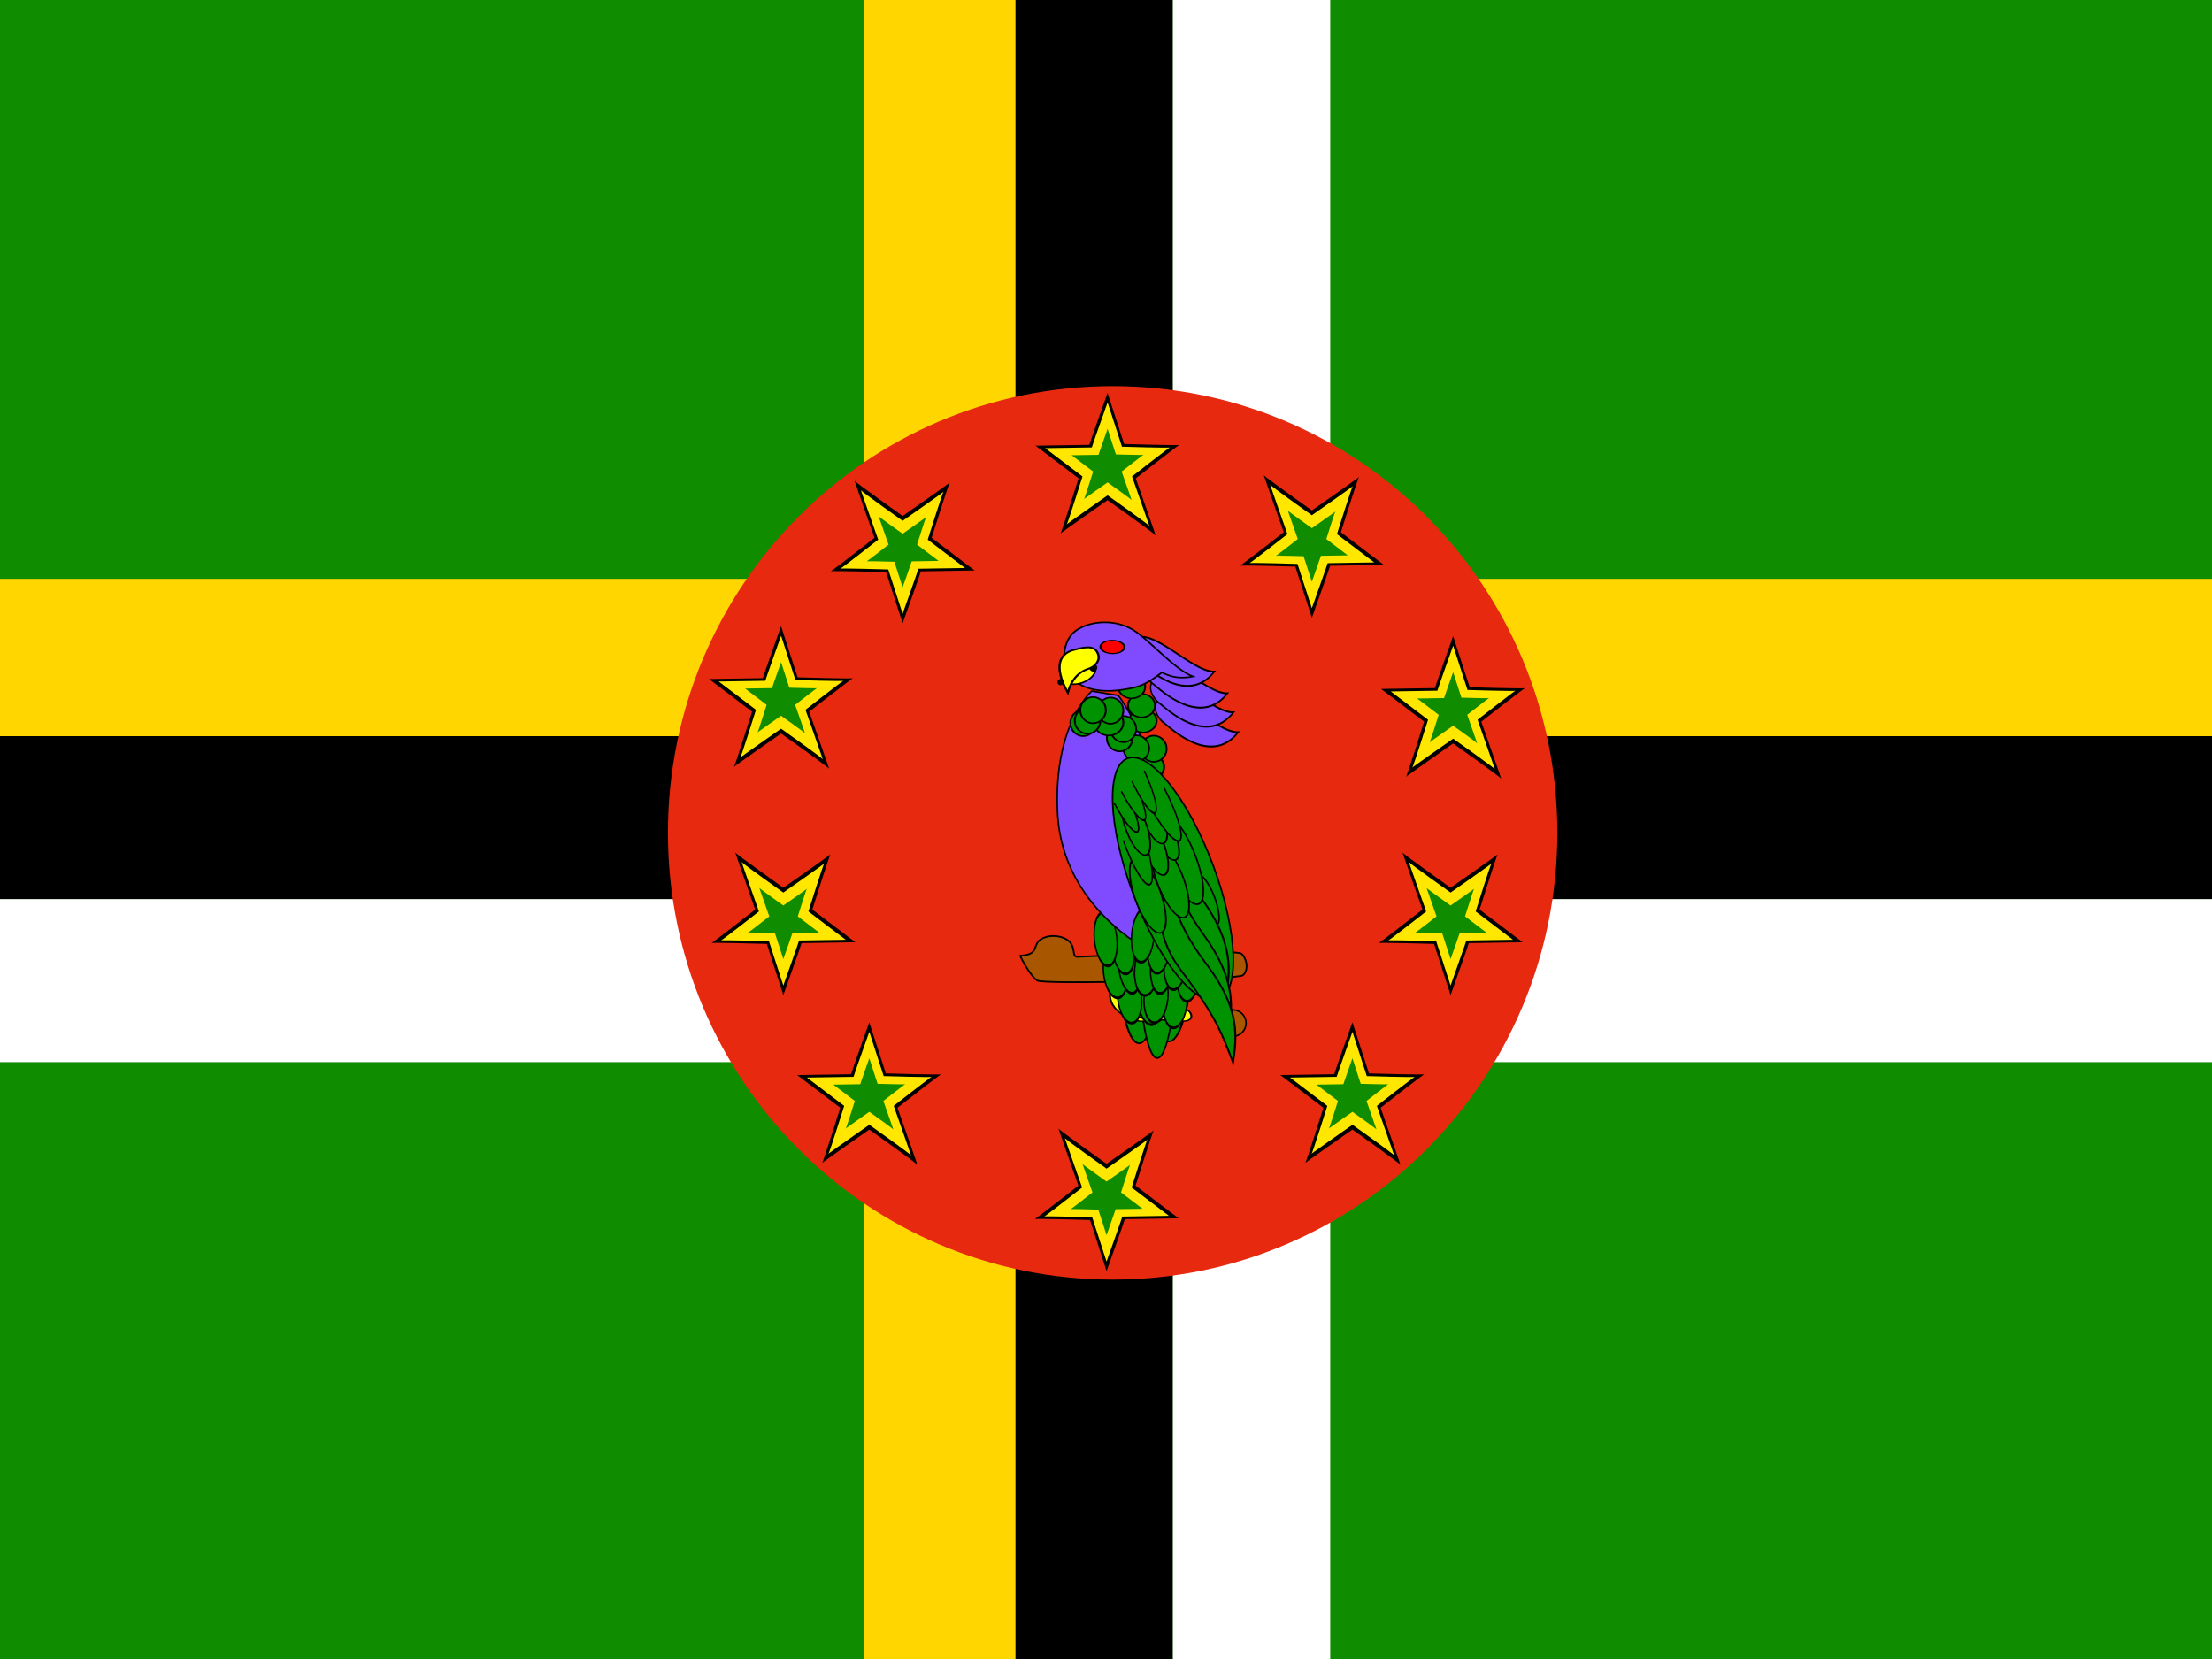
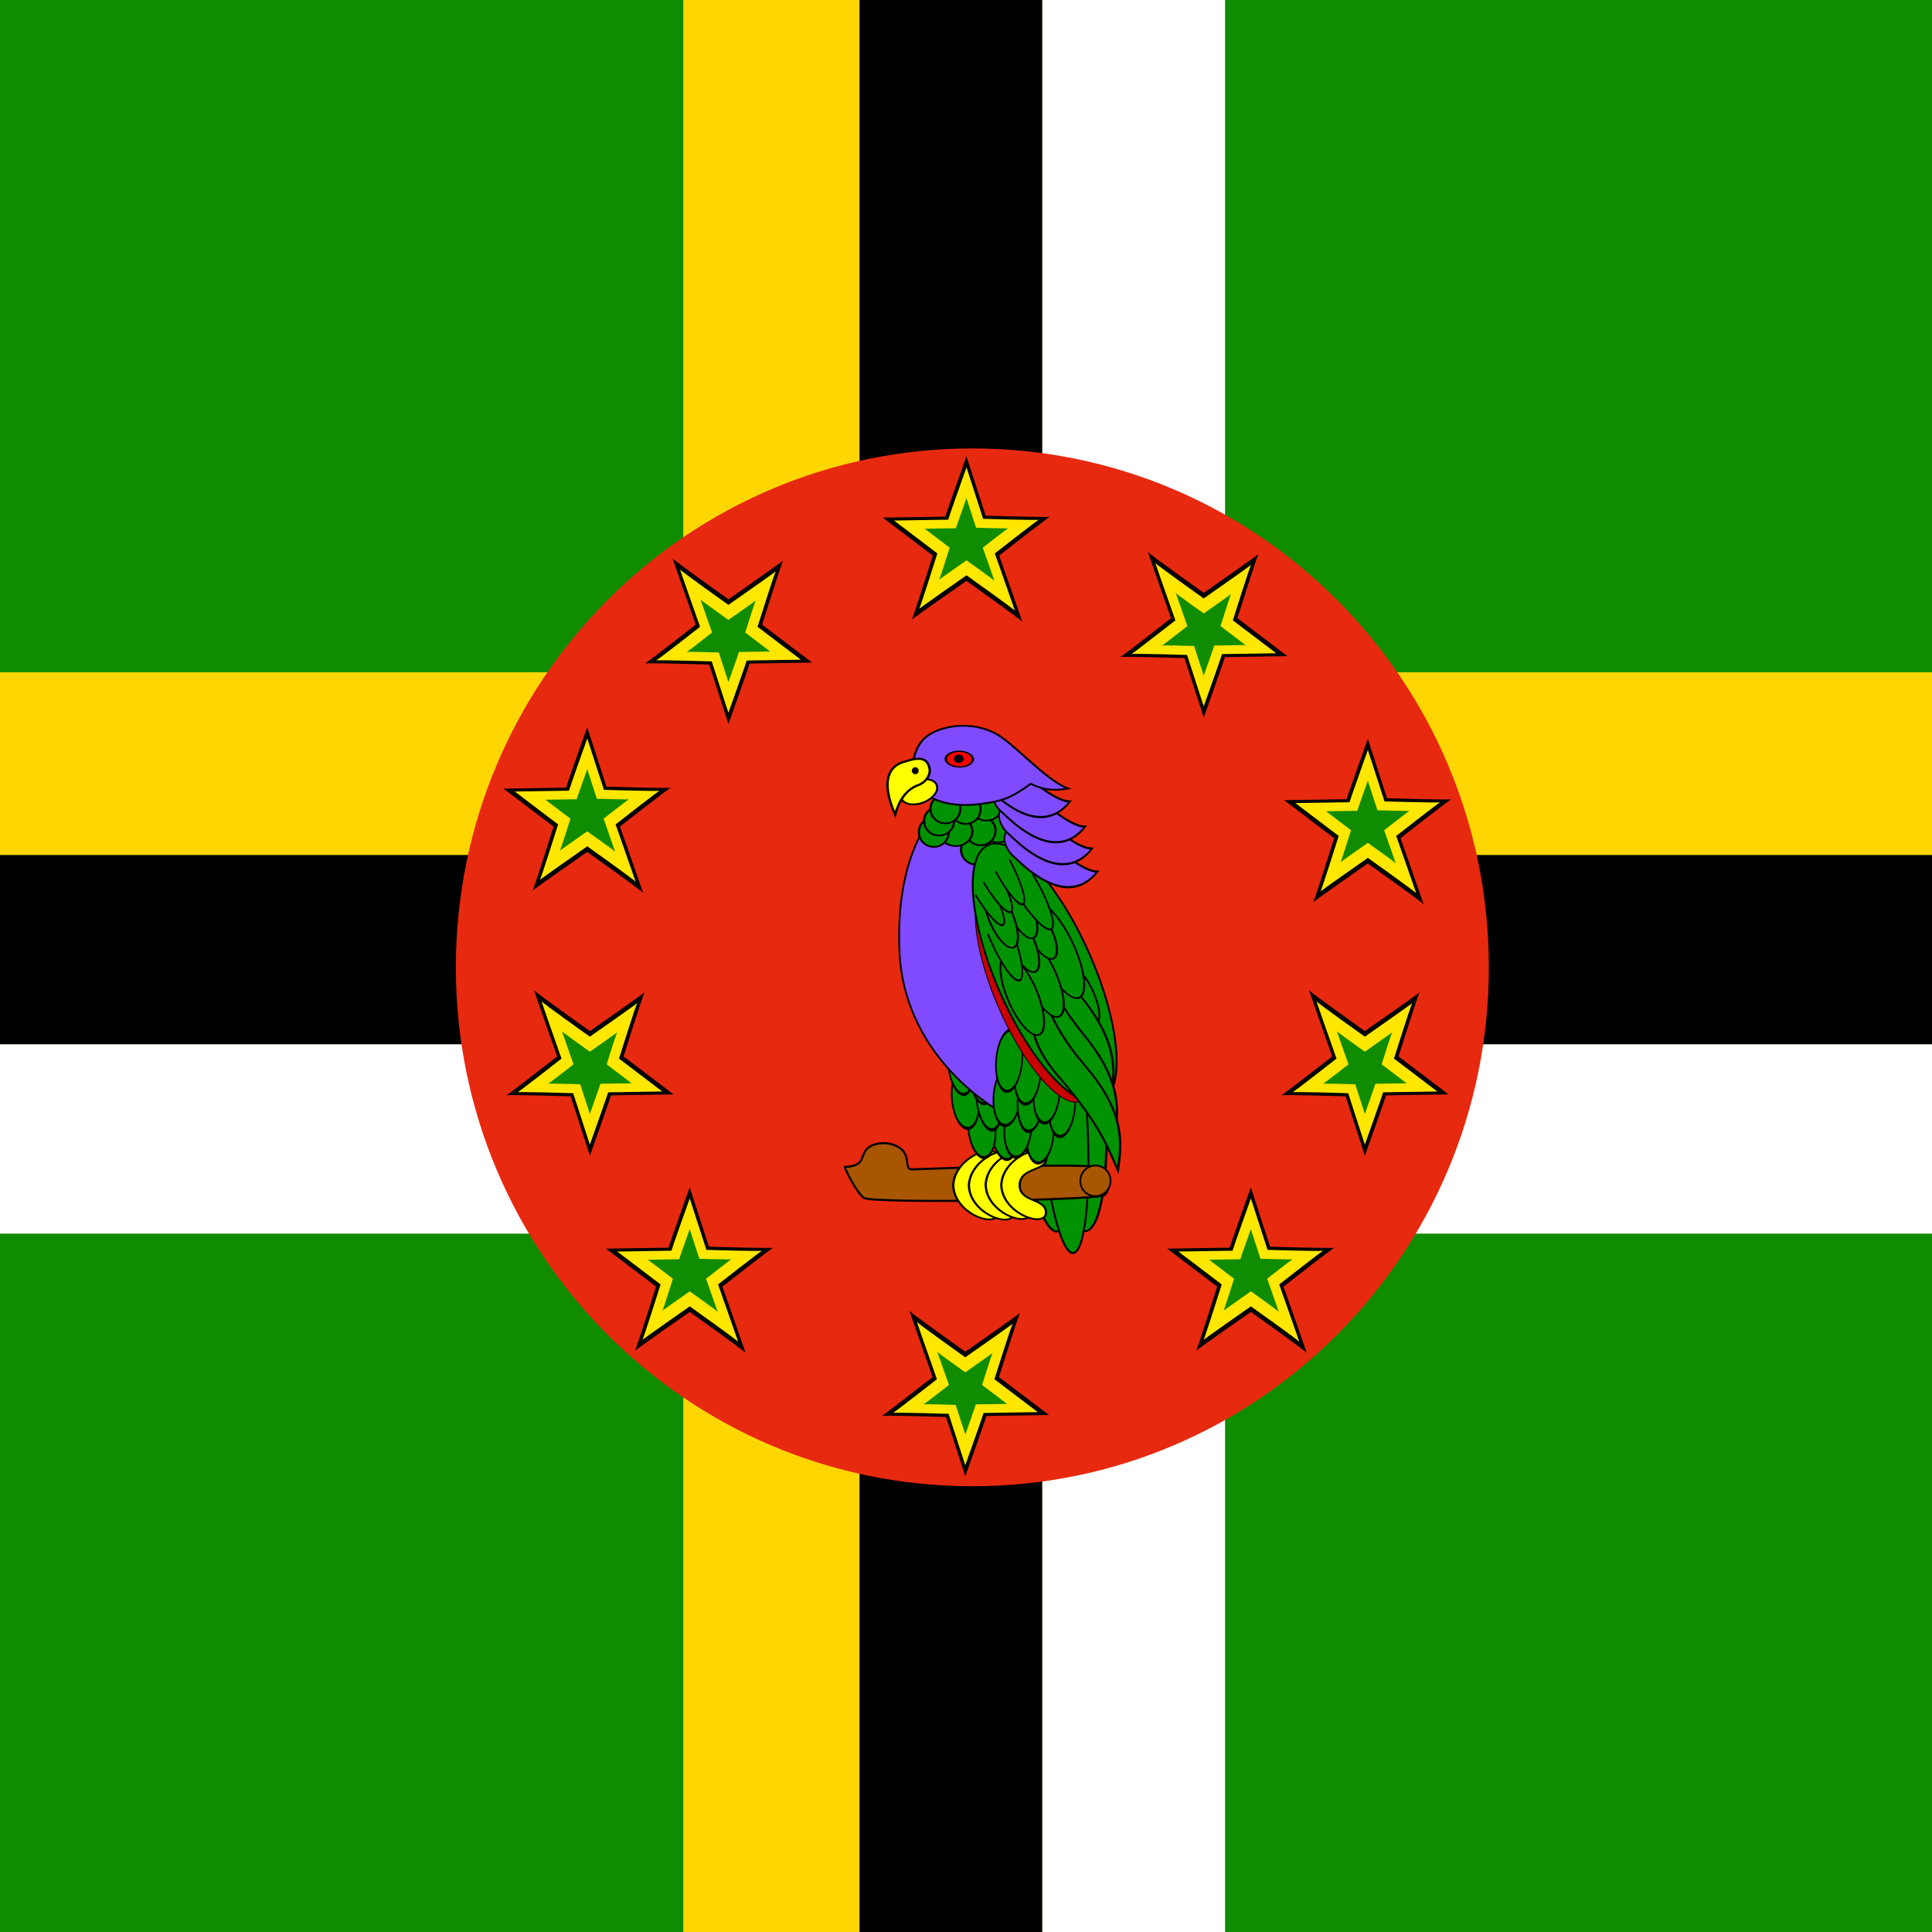
- <svg xmlns="http://www.w3.org/2000/svg" height="480" width="640" version="1">
+ <svg xmlns="http://www.w3.org/2000/svg" height="512" width="512" version="1">
  <defs>
    <clipPath id="a">
-       <path fill-opacity=".67" d="M-85.01 0h682.67v512H-85.01z" />
+       <path fill-opacity=".67" d="M0 0h512v512H0z" />
    </clipPath>
  </defs>
-   <g fill-rule="evenodd" clip-path="url(#a)" transform="matrix(.94 0 0 .94 79.7 0)">
+   <g fill-rule="evenodd" clip-path="url(#a)">
    <path fill="#108c00" d="M-258.27 0h1027.5v512h-1027.5z" />
    <path fill="#ffd600" d="M-260 178.16H772.6v50.162H-260z" />
    <path fill="#ffd600" d="M181.08 0h48.432v512H181.08z" />
    <path d="M227.78 0h48.432v512H227.78z" />
    <path d="M-260 226.59H772.6v50.162H-260z" />
    <path fill="#fff" d="M-260 276.76H772.6v50.162H-260z" />
    <path fill="#fff" d="M276.22 0h48.432v512H276.22z" />
    <rect transform="scale(-1)" ry="137.51" width="273.75" y="-393.87" x="-394.56" height="275.03" fill="#e72910" />
    <g stroke-width="1pt">
      <path d="M250.51 136.92c0-.258 5.61-15.997 5.61-15.997l5.098 15.74s17.08.515 17.08.257-13.51 10.32-13.51 10.32 6.373 18.062 6.118 17.546c-.255-.516-14.787-10.837-14.787-10.837s-14.787 10.32-14.532 10.32 5.608-17.03 5.608-17.03l-13.256-10.063 16.57-.258z" />
      <path d="M251.274 137.72c0-.224 4.857-13.855 4.857-13.855l4.417 13.63s14.794.448 14.794.225-11.7 8.938-11.7 8.938 5.52 15.643 5.298 15.196c-.22-.447-12.807-9.386-12.807-9.386s-12.805 8.94-12.584 8.94 4.857-14.75 4.857-14.75l-11.48-8.716 14.35-.223z" fill="#ffe700" />
      <path d="M253.328 139.987c0-.13 2.8-7.99 2.8-7.99l2.547 7.86s8.53.26 8.53.13-6.747 5.154-6.747 5.154 3.182 9.02 3.055 8.762c-.127-.257-7.384-5.41-7.384-5.41s-7.385 5.153-7.257 5.153 2.8-8.504 2.8-8.504l-6.62-5.025 8.275-.13z" fill="#108c00" />
    </g>
    <g stroke-width="1pt">
      <path d="M356.875 211.8c0-.258 5.608-15.997 5.608-15.997l5.1 15.74s17.08.515 17.08.257-13.512 10.32-13.512 10.32 6.375 18.062 6.12 17.546c-.255-.516-14.787-10.837-14.787-10.837s-14.786 10.32-14.53 10.32 5.607-17.03 5.607-17.03l-13.256-10.063 16.57-.258z" />
      <path d="M357.638 212.6c0-.224 4.857-13.855 4.857-13.855l4.416 13.63s14.795.448 14.795.225-11.702 8.938-11.702 8.938 5.52 15.643 5.3 15.196c-.222-.447-12.808-9.386-12.808-9.386s-12.806 8.94-12.585 8.94 4.857-14.75 4.857-14.75l-11.48-8.716 14.35-.223z" fill="#ffe700" />
      <path d="M359.692 214.867c0-.13 2.8-7.99 2.8-7.99l2.547 7.86s8.53.26 8.53.13-6.748 5.154-6.748 5.154 3.182 9.02 3.055 8.762c-.127-.257-7.384-5.41-7.384-5.41s-7.384 5.153-7.256 5.153 2.8-8.504 2.8-8.504l-6.62-5.025 8.275-.13z" fill="#108c00" />
    </g>
    <g stroke-width="1pt">
      <path d="M325.875 330.65c0-.258 5.608-15.997 5.608-15.997l5.1 15.74s17.08.515 17.08.257-13.512 10.32-13.512 10.32 6.375 18.062 6.12 17.546c-.255-.516-14.787-10.837-14.787-10.837S316.697 358 316.953 358s5.607-17.03 5.607-17.03l-13.256-10.063 16.57-.258z" />
      <path d="M326.638 331.45c0-.224 4.857-13.855 4.857-13.855l4.416 13.63s14.795.448 14.795.225-11.702 8.938-11.702 8.938 5.52 15.643 5.3 15.196c-.222-.447-12.808-9.386-12.808-9.386s-12.806 8.94-12.585 8.94 4.857-14.75 4.857-14.75l-11.48-8.716 14.35-.223z" fill="#ffe700" />
      <path d="M328.692 333.717c0-.13 2.8-7.99 2.8-7.99l2.547 7.86s8.53.26 8.53.13-6.748 5.154-6.748 5.154 3.182 9.02 3.055 8.762c-.127-.257-7.384-5.41-7.384-5.41s-7.384 5.153-7.256 5.153 2.8-8.504 2.8-8.504l-6.62-5.025 8.275-.13z" fill="#108c00" />
    </g>
    <g stroke-width="1pt">
      <path d="M177.167 330.65c0-.258 5.608-15.997 5.608-15.997l5.1 15.74s17.08.515 17.08.257-13.512 10.32-13.512 10.32 6.374 18.062 6.12 17.546c-.256-.516-14.788-10.837-14.788-10.837S167.99 358 168.245 358s5.607-17.03 5.607-17.03l-13.256-10.063 16.57-.258z" />
      <path d="M177.93 331.45c0-.224 4.857-13.855 4.857-13.855l4.416 13.63s14.794.448 14.794.225-11.702 8.938-11.702 8.938 5.52 15.643 5.3 15.196c-.222-.447-12.808-9.386-12.808-9.386s-12.806 8.94-12.585 8.94 4.857-14.75 4.857-14.75l-11.482-8.716 14.352-.223z" fill="#ffe700" />
      <path d="M179.984 333.717c0-.13 2.8-7.99 2.8-7.99l2.547 7.86s8.53.26 8.53.13-6.746 5.154-6.746 5.154 3.182 9.02 3.055 8.762c-.128-.257-7.385-5.41-7.385-5.41s-7.384 5.153-7.256 5.153 2.8-8.504 2.8-8.504l-6.62-5.025 8.274-.13z" fill="#108c00" />
    </g>
    <g stroke-width="1pt">
      <path d="M150.01 208.74c0-.258 5.608-15.997 5.608-15.997l5.1 15.74s17.08.515 17.08.257-13.512 10.32-13.512 10.32 6.374 18.062 6.12 17.546c-.256-.516-14.788-10.837-14.788-10.837s-14.786 10.32-14.53 10.32 5.607-17.03 5.607-17.03l-13.256-10.063 16.57-.258z" />
      <path d="M150.773 209.54c0-.224 4.857-13.855 4.857-13.855l4.416 13.63s14.794.448 14.794.225-11.702 8.938-11.702 8.938 5.52 15.643 5.3 15.196c-.222-.447-12.808-9.386-12.808-9.386s-12.806 8.94-12.585 8.94 4.857-14.75 4.857-14.75l-11.48-8.716 14.35-.223z" fill="#ffe700" />
      <path d="M152.827 211.807c0-.13 2.8-7.99 2.8-7.99l2.547 7.86s8.53.26 8.53.13-6.747 5.154-6.747 5.154 3.182 9.02 3.055 8.762c-.127-.257-7.384-5.41-7.384-5.41s-7.384 5.153-7.256 5.153 2.8-8.504 2.8-8.504l-6.62-5.025 8.275-.13z" fill="#108c00" />
    </g>
    <g stroke-width="1pt">
      <path d="M324.615 174.14c0 .258-5.608 15.997-5.608 15.997l-5.1-15.74s-17.08-.515-17.08-.257 13.512-10.32 13.512-10.32-6.375-18.062-6.12-17.546c.255.516 14.787 10.837 14.787 10.837s14.786-10.32 14.53-10.32-5.607 17.03-5.607 17.03l13.256 10.063-16.57.258z" />
      <path d="M323.852 173.34c0 .224-4.857 13.855-4.857 13.855l-4.416-13.63s-14.795-.448-14.795-.225 11.702-8.938 11.702-8.938-5.52-15.643-5.3-15.196c.222.447 12.808 9.386 12.808 9.386s12.806-8.94 12.585-8.94-4.857 14.75-4.857 14.75l11.48 8.716-14.35.223z" fill="#ffe700" />
      <path d="M321.798 171.073c0 .13-2.8 7.99-2.8 7.99l-2.547-7.86s-8.53-.26-8.53-.13 6.748-5.154 6.748-5.154-3.182-9.02-3.055-8.762c.127.257 7.384 5.41 7.384 5.41s7.384-5.153 7.256-5.153-2.8 8.504-2.8 8.504l6.62 5.025-8.275.13z" fill="#108c00" />
    </g>
    <g stroke-width="1pt">
      <path d="M367.315 290.28c0 .258-5.608 15.997-5.608 15.997l-5.1-15.74s-17.08-.515-17.08-.257 13.512-10.32 13.512-10.32-6.375-18.062-6.12-17.546c.255.516 14.787 10.837 14.787 10.837s14.786-10.32 14.53-10.32-5.607 17.03-5.607 17.03l13.256 10.063-16.57.258z" />
      <path d="M366.552 289.48c0 .224-4.857 13.855-4.857 13.855l-4.416-13.63s-14.795-.448-14.795-.225 11.702-8.938 11.702-8.938-5.52-15.643-5.3-15.196c.222.447 12.808 9.386 12.808 9.386s12.806-8.94 12.585-8.94-4.857 14.75-4.857 14.75l11.48 8.716-14.35.223z" fill="#ffe700" />
      <path d="M364.498 287.213c0 .13-2.8 7.99-2.8 7.99l-2.547-7.86s-8.53-.26-8.53-.13 6.748-5.154 6.748-5.154-3.182-9.02-3.055-8.762c.127.257 7.384 5.41 7.384 5.41s7.384-5.153 7.256-5.153-2.8 8.504-2.8 8.504l6.62 5.025-8.275.13z" fill="#108c00" />
    </g>
    <g stroke-width="1pt">
      <path d="M261.425 375.25c0 .258-5.608 15.997-5.608 15.997l-5.1-15.74s-17.08-.515-17.08-.257 13.512-10.32 13.512-10.32-6.375-18.062-6.12-17.546c.255.516 14.787 10.837 14.787 10.837s14.786-10.32 14.53-10.32-5.607 17.03-5.607 17.03l13.256 10.063-16.57.258z" />
      <path d="M260.662 374.45c0 .224-4.857 13.855-4.857 13.855l-4.416-13.63s-14.795-.448-14.795-.225 11.702-8.938 11.702-8.938-5.52-15.643-5.3-15.196c.222.447 12.808 9.386 12.808 9.386s12.806-8.94 12.585-8.94-4.857 14.75-4.857 14.75l11.48 8.716-14.35.223z" fill="#ffe700" />
      <path d="M258.608 372.183c0 .13-2.8 7.99-2.8 7.99l-2.547-7.86s-8.53-.26-8.53-.13 6.748-5.154 6.748-5.154-3.182-9.02-3.055-8.762c.127.257 7.384 5.41 7.384 5.41s7.384-5.153 7.256-5.153-2.8 8.504-2.8 8.504l6.62 5.025-8.275.13z" fill="#108c00" />
    </g>
    <g stroke-width="1pt">
      <path d="M161.935 290.28c0 .258-5.608 15.997-5.608 15.997l-5.1-15.74s-17.08-.515-17.08-.257 13.512-10.32 13.512-10.32-6.375-18.062-6.12-17.546c.255.516 14.787 10.837 14.787 10.837s14.786-10.32 14.53-10.32-5.607 17.03-5.607 17.03l13.256 10.063-16.57.258z" />
      <path d="M161.172 289.48c0 .224-4.857 13.855-4.857 13.855l-4.416-13.63s-14.795-.448-14.795-.225 11.702-8.938 11.702-8.938-5.52-15.643-5.3-15.196c.222.447 12.808 9.386 12.808 9.386s12.806-8.94 12.585-8.94-4.857 14.75-4.857 14.75l11.48 8.716-14.35.223z" fill="#ffe700" />
      <path d="M159.118 287.213c0 .13-2.8 7.99-2.8 7.99l-2.547-7.86s-8.53-.26-8.53-.13 6.748-5.154 6.748-5.154-3.182-9.02-3.055-8.762c.127.257 7.384 5.41 7.384 5.41s7.384-5.153 7.256-5.153-2.8 8.504-2.8 8.504l6.62 5.025-8.275.13z" fill="#108c00" />
    </g>
    <g stroke-width="1pt">
      <path d="M198.655 175.85c0 .258-5.608 15.997-5.608 15.997l-5.1-15.74s-17.08-.515-17.08-.257 13.512-10.32 13.512-10.32-6.375-18.062-6.12-17.546c.255.516 14.787 10.837 14.787 10.837s14.786-10.32 14.53-10.32-5.607 17.03-5.607 17.03l13.256 10.063-16.57.258z" />
      <path d="M197.892 175.05c0 .224-4.857 13.855-4.857 13.855l-4.416-13.63s-14.795-.448-14.795-.225 11.702-8.938 11.702-8.938-5.52-15.643-5.3-15.196c.222.447 12.808 9.386 12.808 9.386s12.806-8.94 12.585-8.94-4.857 14.75-4.857 14.75l11.48 8.716-14.35.223z" fill="#ffe700" />
      <path d="M195.838 172.783c0 .13-2.8 7.99-2.8 7.99l-2.547-7.86s-8.53-.26-8.53-.13 6.748-5.154 6.748-5.154-3.182-9.02-3.055-8.762c.127.257 7.384 5.41 7.384 5.41s7.384-5.153 7.256-5.153-2.8 8.504-2.8 8.504l6.62 5.025-8.275.13z" fill="#108c00" />
    </g>
-     <g transform="matrix(1.04 0 0 1.04 -250.6 359.43)">
-       <g transform="matrix(.16 -.02 0 .18 429.84 -215.63)" stroke="#000" stroke-width="2.5" fill="#009200">
-         <ellipse rx="30.805" ry="189.82" transform="matrix(1.4 0 0 1 -534.29 263.72)" cy="586.13" cx="680.21" />
-         <ellipse rx="30.805" ry="189.82" transform="matrix(1.5 0 0 1 -547.22 267.05)" cy="586.13" cx="680.21" />
-         <ellipse rx="30.805" ry="189.82" transform="matrix(1.2 0 0 1.1 -364.93 214.1)" cy="586.13" cx="680.21" />
+     <g transform="matrix(1.036 0 0 1.036 -250.6 359.43)">
+       <g transform="matrix(.164 -.016 .012 .184 429.84 -215.63)" stroke="#000" stroke-width="2.5" fill="#009200">
+         <ellipse rx="30.805" ry="189.82" transform="matrix(1.405 -.006 .008 1 -534.29 263.72)" cy="586.13" cx="680.21" />
+         <ellipse rx="30.805" ry="189.82" transform="matrix(1.486 -.006 .01 1 -547.22 267.05)" cy="586.13" cx="680.21" />
+         <ellipse rx="30.805" ry="189.82" transform="matrix(1.19 -.006 .007 1.105 -364.93 214.1)" cy="586.13" cx="680.21" />
      </g>
-       <g stroke="#000" transform="translate(72.86 -9.8)">
-         <path d="M238.34 971.79c29.972-1.665 16.65-16.652 31.637-24.977 14.986-8.326 36.633-3.33 43.293 6.66 6.66 9.99 1.666 19.982 9.99 19.982 8.327 0 234.56-12.675 242.88-4.35 8.327 8.326 9.992 24.978 1.666 31.635-8.325 6.66-294.5 14.34-304.49 7.68-9.99-6.66-24.977-34.965-24.977-36.63z" transform="matrix(.2 0 0 .2 340.86 -247.31)" stroke-width="2.505" fill="#a95600" />
-         <path d="M529.59 405.46c0 39.983 45.562 27.88 46.81 61.25-.724 35.407-76.706 3.466-78.635-61.25 1.93-64.716 75.107-97.93 76.705-61.01 1.246 30.685-44.88 21.027-44.88 61.01z" transform="matrix(.15 0 0 .1 340.42 -81.69)" stroke-width="3.853" fill="#ff0" />
-         <path d="M529.59 405.46c0 39.983 45.562 27.88 46.81 61.25-.724 35.407-76.706 3.466-78.635-61.25 1.93-64.716 75.107-97.93 76.705-61.01 1.246 30.685-44.88 21.027-44.88 61.01z" transform="matrix(.15 0 0 .1 344.42 -81.64)" stroke-width="3.853" fill="#ff0" />
-         <path d="M529.59 405.46c0 39.983 45.562 27.88 46.81 61.25-.724 35.407-76.706 3.466-78.635-61.25 1.93-64.716 75.107-97.93 76.705-61.01 1.246 30.685-44.88 21.027-44.88 61.01z" transform="matrix(.15 0 0 .1 348.71 -81.8)" stroke-width="3.853" fill="#ff0" />
-         <path d="M529.59 405.46c0 39.983 45.562 27.88 46.81 61.25-.724 35.407-76.706 3.466-78.635-61.25 1.93-64.716 75.107-97.93 76.705-61.01 1.246 30.685-44.88 21.027-44.88 61.01z" transform="matrix(.15 0 0 .1 352.71 -81.75)" stroke-width="3.853" fill="#ff0" />
-         <ellipse rx="3.534" ry="3.403" transform="matrix(1.1 .02 -.02 1.15 -75.57 4.68)" cy="-41.086" cx="478.38" stroke-width=".399" fill="#a95600" />
+       <g stroke="#000" transform="translate(72.865 -9.797)">
+         <path d="M238.34 971.79c29.972-1.665 16.65-16.652 31.637-24.977 14.986-8.326 36.633-3.33 43.293 6.66 6.66 9.99 1.666 19.982 9.99 19.982 8.327 0 234.56-12.675 242.88-4.35 8.327 8.326 9.992 24.978 1.666 31.635-8.325 6.66-294.5 14.34-304.49 7.68-9.99-6.66-24.977-34.965-24.977-36.63z" transform="matrix(.202 .003 -.004 .214 340.86 -247.31)" stroke-width="2.505" fill="#a95600" />
+         <path d="M529.59 405.46c0 39.983 45.562 27.88 46.81 61.25-.724 35.407-76.706 3.466-78.635-61.25 1.93-64.716 75.107-97.93 76.705-61.01 1.246 30.685-44.88 21.027-44.88 61.01z" transform="matrix(.148 .002 -.003 .115 340.42 -81.69)" stroke-width="3.853" fill="#ff0" />
+         <path d="M529.59 405.46c0 39.983 45.562 27.88 46.81 61.25-.724 35.407-76.706 3.466-78.635-61.25 1.93-64.716 75.107-97.93 76.705-61.01 1.246 30.685-44.88 21.027-44.88 61.01z" transform="matrix(.148 .002 -.003 .115 344.42 -81.638)" stroke-width="3.853" fill="#ff0" />
+         <path d="M529.59 405.46c0 39.983 45.562 27.88 46.81 61.25-.724 35.407-76.706 3.466-78.635-61.25 1.93-64.716 75.107-97.93 76.705-61.01 1.246 30.685-44.88 21.027-44.88 61.01z" transform="matrix(.148 .002 -.003 .115 348.71 -81.8)" stroke-width="3.853" fill="#ff0" />
+         <path d="M529.59 405.46c0 39.983 45.562 27.88 46.81 61.25-.724 35.407-76.706 3.466-78.635-61.25 1.93-64.716 75.107-97.93 76.705-61.01 1.246 30.685-44.88 21.027-44.88 61.01z" transform="matrix(.148 .002 -.003 .115 352.71 -81.747)" stroke-width="3.853" fill="#ff0" />
+         <ellipse rx="3.534" ry="3.403" transform="matrix(1.095 .016 -.024 1.154 -75.57 4.678)" cy="-41.086" cx="478.38" stroke-width=".399" fill="#a95600" />
      </g>
-       <g transform="rotate(-5.8 688.37 -625.22)" stroke="#000" stroke-width="2.5" fill="#009200">
-         <ellipse rx="20.814" ry="24.144" transform="matrix(.17 0 0 .32 369.8 -361.65)" cy="905" cx="427.11" />
-         <ellipse rx="20.814" ry="24.144" transform="matrix(.17 0 0 .32 364.04 -362.7)" cy="905" cx="427.11" />
-         <ellipse rx="20.814" ry="24.144" transform="matrix(.17 0 0 .32 360.64 -370.55)" cy="905" cx="427.11" />
-         <ellipse rx="20.814" ry="24.144" transform="matrix(.16 0 0 .35 369.3 -399.35)" cy="905" cx="427.11" />
-         <ellipse rx="20.814" ry="24.144" transform="matrix(.16 0 0 .33 377.41 -379.07)" cy="905" cx="427.11" />
-         <ellipse rx="20.814" ry="24.144" transform="matrix(.16 0 0 .33 373.22 -382.21)" cy="905" cx="427.11" />
-         <ellipse rx="20.814" ry="24.144" transform="matrix(.16 0 0 .33 367.99 -386.66)" cy="905" cx="427.11" />
-         <ellipse rx="20.814" ry="24.144" transform="matrix(.16 0 0 .33 363.01 -389.54)" cy="905" cx="427.11" />
+       <g transform="rotate(-5.8 688.37 -625.218)" stroke="#000" stroke-width="2.5" fill="#009200">
+         <ellipse rx="20.814" ry="24.144" transform="matrix(.166 -.008 .002 .315 369.8 -361.65)" cy="905" cx="427.11" />
+         <ellipse rx="20.814" ry="24.144" transform="matrix(.166 -.008 .002 .315 364.04 -362.7)" cy="905" cx="427.11" />
+         <ellipse rx="20.814" ry="24.144" transform="matrix(.166 -.008 .002 .315 360.64 -370.55)" cy="905" cx="427.11" />
+         <ellipse rx="20.814" ry="24.144" transform="matrix(.16 -.01 .002 .348 369.3 -399.35)" cy="905" cx="427.11" />
+         <ellipse rx="20.814" ry="24.144" transform="matrix(.16 -.008 .002 .326 377.41 -379.07)" cy="905" cx="427.11" />
+         <ellipse rx="20.814" ry="24.144" transform="matrix(.16 -.008 .002 .326 373.22 -382.21)" cy="905" cx="427.11" />
+         <ellipse rx="20.814" ry="24.144" transform="matrix(.16 -.008 .002 .326 367.99 -386.66)" cy="905" cx="427.11" />
+         <ellipse rx="20.814" ry="24.144" transform="matrix(.16 -.008 .002 .326 363.01 -389.54)" cy="905" cx="427.11" />
      </g>
-       <path d="M173.17 346.35s-54.198 64.893-21.252 208.82c33.958 144.59 178.96 189.78 178.96 189.78s26.496-47.423 1.726-164.04c-39.96-169.85-116.14-234.56-116.14-234.56H173.17z" transform="matrix(.18 .03 -.03 .18 461.79 -208.61)" stroke="#000" stroke-width="2.5" fill="#804bff" />
-       <g transform="rotate(4.47 180.98 769.89)" stroke="#000" stroke-width="2.5" fill="#009200">
-         <ellipse rx="20.814" ry="24.144" transform="matrix(.17 0 0 .32 369.8 -361.65)" cy="905" cx="427.11" />
-         <ellipse rx="20.814" ry="24.144" transform="matrix(.17 0 0 .32 364.04 -362.7)" cy="905" cx="427.11" />
-         <ellipse rx="20.814" ry="24.144" transform="matrix(.17 0 0 .32 360.64 -370.55)" cy="905" cx="427.11" />
-         <ellipse rx="20.814" ry="24.144" transform="matrix(.16 0 0 .35 369.3 -399.35)" cy="905" cx="427.11" />
-         <ellipse rx="20.814" ry="24.144" transform="matrix(.16 0 0 .33 377.41 -379.07)" cy="905" cx="427.11" />
-         <ellipse rx="20.814" ry="24.144" transform="matrix(.16 0 0 .33 373.22 -382.21)" cy="905" cx="427.11" />
-         <ellipse rx="20.814" ry="24.144" transform="matrix(.16 0 0 .33 367.99 -386.66)" cy="905" cx="427.11" />
-         <ellipse rx="20.814" ry="24.144" transform="matrix(.16 0 0 .33 363.01 -389.54)" cy="905" cx="427.11" />
+       <path d="M173.17 346.35s-54.198 64.893-21.252 208.82c33.958 144.59 178.96 189.78 178.96 189.78s26.496-47.423 1.726-164.04c-39.96-169.85-116.14-234.56-116.14-234.56H173.17z" transform="matrix(.177 .032 -.03 .182 461.79 -208.61)" stroke="#000" stroke-width="2.5" fill="#804bff" />
+       <g transform="rotate(4.47 180.984 769.886)" stroke="#000" stroke-width="2.5" fill="#009200">
+         <ellipse rx="20.814" ry="24.144" transform="matrix(.166 -.008 .002 .315 369.8 -361.65)" cy="905" cx="427.11" />
+         <ellipse rx="20.814" ry="24.144" transform="matrix(.166 -.008 .002 .315 364.04 -362.7)" cy="905" cx="427.11" />
+         <ellipse rx="20.814" ry="24.144" transform="matrix(.166 -.008 .002 .315 360.64 -370.55)" cy="905" cx="427.11" />
+         <ellipse rx="20.814" ry="24.144" transform="matrix(.16 -.01 .002 .348 369.3 -399.35)" cy="905" cx="427.11" />
+         <ellipse rx="20.814" ry="24.144" transform="matrix(.16 -.008 .002 .326 377.41 -379.07)" cy="905" cx="427.11" />
+         <ellipse rx="20.814" ry="24.144" transform="matrix(.16 -.008 .002 .326 373.22 -382.21)" cy="905" cx="427.11" />
+         <ellipse rx="20.814" ry="24.144" transform="matrix(.16 -.008 .002 .326 367.99 -386.66)" cy="905" cx="427.11" />
+         <ellipse rx="20.814" ry="24.144" transform="matrix(.16 -.008 .002 .326 363.01 -389.54)" cy="905" cx="427.11" />
      </g>
-       <ellipse rx="58.28" ry="186.49" stroke="#000" transform="matrix(.16 -.06 .06 .15 369.61 -145.05)" cy="606.11" cx="624.42" stroke-width="1pt" fill="#c90000" />
-       <g stroke="#000" fill="#009200" transform="rotate(1.02 242.4 -1957.8)">
-         <ellipse rx="10.823" ry="12.905" transform="matrix(.4 0 0 .3 445.07 -230.53)" cy="356.75" cx="218.13" stroke-width="1.464" />
-         <ellipse rx="10.823" ry="12.905" transform="matrix(.35 0 0 .3 457.17 -235.92)" cy="356.75" cx="218.13" stroke-width="1.546" />
-         <ellipse rx="10.823" ry="12.905" transform="matrix(.35 0 0 .3 452 -235.92)" cy="356.75" cx="218.13" stroke-width="1.546" />
-         <ellipse rx="10.823" ry="12.905" transform="matrix(.37 0 0 .27 449.48 -233.46)" cy="356.75" cx="218.13" stroke-width="1.56" />
-         <ellipse rx="10.823" ry="12.905" transform="matrix(.37 0 0 .27 448.95 -237.93)" cy="356.75" cx="218.13" stroke-width="1.56" />
-         <ellipse rx="10.823" ry="12.905" transform="matrix(.35 0 0 .3 447.01 -238.85)" cy="356.75" cx="218.13" stroke-width="1.546" />
-         <ellipse rx="10.823" ry="12.905" transform="matrix(.35 0 0 .3 448.08 -241.58)" cy="356.75" cx="218.13" stroke-width="1.562" />
-         <ellipse rx="10.823" ry="12.905" transform="matrix(.4 0 0 .3 432.77 -243.48)" cy="356.75" cx="218.13" stroke-width="1.464" />
-         <ellipse rx="10.823" ry="12.905" transform="matrix(.37 0 0 .27 445.92 -243.48)" cy="356.75" cx="218.13" stroke-width="1.56" />
-         <ellipse rx="10.823" ry="12.905" transform="matrix(.35 0 0 .3 444.16 -246.97)" cy="356.75" cx="218.13" stroke-width="1.562" />
-         <ellipse rx="10.823" ry="12.905" transform="matrix(.35 0 0 .3 436.14 -243.17)" cy="356.75" cx="218.13" stroke-width="1.546" />
-         <ellipse rx="10.823" ry="12.905" transform="matrix(.35 0 0 .3 437.42 -243.88)" cy="356.75" cx="218.13" stroke-width="1.562" />
-         <ellipse rx="10.823" ry="12.905" transform="matrix(.35 0 0 .3 438.99 -247.02)" cy="356.75" cx="218.13" stroke-width="1.562" />
+       <ellipse rx="58.28" ry="186.49" stroke="#000" transform="matrix(.157 -.06 .064 .148 369.61 -145.05)" cy="606.11" cx="624.42" stroke-width="1pt" fill="#c90000" />
+       <g stroke="#000" fill="#009200" transform="rotate(1.025 242.403 -1957.802)">
+         <ellipse rx="10.823" ry="12.905" transform="matrix(.395 0 0 .293 445.07 -230.53)" cy="356.75" cx="218.13" stroke-width="1.464" />
+         <ellipse rx="10.823" ry="12.905" transform="matrix(.354 0 0 .293 457.17 -235.92)" cy="356.75" cx="218.13" stroke-width="1.546" />
+         <ellipse rx="10.823" ry="12.905" transform="matrix(.354 0 0 .293 452 -235.92)" cy="356.75" cx="218.13" stroke-width="1.546" />
+         <ellipse rx="10.823" ry="12.905" transform="matrix(.37 0 0 .275 449.48 -233.46)" cy="356.75" cx="218.13" stroke-width="1.56" />
+         <ellipse rx="10.823" ry="12.905" transform="matrix(.37 0 0 .275 448.95 -237.93)" cy="356.75" cx="218.13" stroke-width="1.56" />
+         <ellipse rx="10.823" ry="12.905" transform="matrix(.354 0 0 .293 447.01 -238.85)" cy="356.75" cx="218.13" stroke-width="1.546" />
+         <ellipse rx="10.823" ry="12.905" transform="matrix(.354 0 0 .287 448.08 -241.58)" cy="356.75" cx="218.13" stroke-width="1.562" />
+         <ellipse rx="10.823" ry="12.905" transform="matrix(.395 0 0 .293 432.77 -243.48)" cy="356.75" cx="218.13" stroke-width="1.464" />
+         <ellipse rx="10.823" ry="12.905" transform="matrix(.37 0 0 .275 445.92 -243.48)" cy="356.75" cx="218.13" stroke-width="1.56" />
+         <ellipse rx="10.823" ry="12.905" transform="matrix(.354 0 0 .287 444.16 -246.97)" cy="356.75" cx="218.13" stroke-width="1.562" />
+         <ellipse rx="10.823" ry="12.905" transform="matrix(.354 0 0 .293 436.14 -243.17)" cy="356.75" cx="218.13" stroke-width="1.546" />
+         <ellipse rx="10.823" ry="12.905" transform="matrix(.354 0 0 .287 437.42 -243.88)" cy="356.75" cx="218.13" stroke-width="1.562" />
+         <ellipse rx="10.823" ry="12.905" transform="matrix(.354 0 0 .287 438.99 -247.02)" cy="356.75" cx="218.13" stroke-width="1.562" />
      </g>
-       <g stroke="#000" fill="#009200" transform="matrix(.18 0 0 .2 420.99 -216.8)">
-         <ellipse rx="67.438" ry="205.64" transform="matrix(.98 -.3 .36 .87 -245.81 324.4)" cy="564.48" cx="528.68" stroke-width="2.545" />
-         <ellipse rx="13.321" ry="40.796" transform="rotate(-23.38 630.52 660.85)" cy="646.07" cx="528.68" stroke-width="2.5" />
-         <path d="M139.87 643.99c0 57.677-18.755 86.17-34.55 110.32 7.516-32.47 12.904-52.637 12.904-110.31 0-57.677 29.58-85.337 40.38-101.99-4.187 16.652-18.734 44.312-18.734 101.99z" transform="matrix(1.88 -.46 .95 1.18 -352.26 -10.02)" stroke-width="1.533" />
-         <path d="M139.87 643.99c0 57.677-18.755 86.17-34.55 110.32 7.516-32.47 12.904-52.637 12.904-110.31 0-57.677 29.58-85.337 40.38-101.99-4.187 16.652-18.734 44.312-18.734 101.99z" transform="matrix(1.88 -.46 .95 1.18 -348.42 44.06)" stroke-width="1.533" />
-         <path d="M139.87 643.99c0 57.677-18.755 86.17-34.55 110.32 7.516-32.47 12.904-52.637 12.904-110.31 0-57.677 29.58-85.337 40.38-101.99-4.187 16.652-18.734 44.312-18.734 101.99z" transform="matrix(1.87 -.5 .98 1.16 -361.92 105.78)" stroke-width="1.533" />
-         <ellipse rx="13.321" ry="40.796" transform="matrix(1.8 -.4 .7 1.64 -915.63 -221.01)" cy="646.07" cx="528.68" stroke-width="1.389" />
-         <ellipse rx="13.321" ry="40.796" transform="matrix(1.63 -.23 .54 1.35 -739.49 -91.78)" cy="646.07" cx="528.68" stroke-width="1.64" />
-         <ellipse rx="13.321" ry="40.796" transform="matrix(1.63 -.2 .5 1.36 -750.62 -91.83)" cy="646.07" cx="528.68" stroke-width="1.64" />
-         <ellipse rx="13.321" ry="40.796" transform="matrix(1.3 -.2 .47 1 -531.06 47.57)" cy="646.07" cx="528.68" stroke-width="2.097" />
-         <ellipse rx="13.321" ry="40.796" transform="matrix(1.33 -.13 .4 1.03 -517.87 12.21)" cy="646.07" cx="528.68" stroke-width="2.097" />
-         <path d="M145.7 569.47c0 34.006-6.712 61.61-14.985 61.61-8.272 0-14.986-27.604-14.986-61.61" transform="matrix(1.03 -.5 .46 1.18 12.77 -14.52)" stroke-width="2.086" />
-         <ellipse rx="13.321" ry="40.796" transform="matrix(1.33 -.13 .4 1.03 -519.53 -34.41)" cy="646.07" cx="528.68" stroke-width="2.097" />
-         <ellipse rx="13.321" ry="40.796" transform="matrix(1.33 -.1 .38 1.04 -533.98 -40.12)" cy="646.07" cx="528.68" stroke-width="2.097" />
-         <path d="M145.7 569.47c0 34.006-6.712 61.61-14.985 61.61-8.272 0-14.986-27.604-14.986-61.61" transform="matrix(.67 -.47 .46 .8 39.49 143.28)" stroke-width="2.88" />
-         <path d="M145.7 569.47c0 34.006-6.712 61.61-14.985 61.61-8.272 0-14.986-27.604-14.986-61.61" transform="matrix(.67 -.47 .46 .8 51.14 125.79)" stroke-width="2.88" />
-         <path d="M145.7 569.47c0 34.006-6.712 61.61-14.985 61.61-8.272 0-14.986-27.604-14.986-61.61" transform="matrix(.94 -.64 .64 1.1 -40.2 -10.74)" stroke-width="2.086" />
-         <path d="M145.7 569.47c0 34.006-6.712 61.61-14.985 61.61-8.272 0-14.986-27.604-14.986-61.61" transform="matrix(.67 -.52 .46 .88 68.63 71.18)" stroke-width="2.742" />
+       <g stroke="#000" fill="#009200" transform="matrix(.18 -.005 .004 .185 420.99 -216.8)">
+         <ellipse rx="67.438" ry="205.64" transform="matrix(.976 -.308 .363 .874 -245.81 324.4)" cy="564.48" cx="528.68" stroke-width="2.545" />
+         <ellipse rx="13.321" ry="40.796" transform="rotate(-23.382 630.518 660.85)" cy="646.07" cx="528.68" stroke-width="2.5" />
+         <path d="M139.87 643.99c0 57.677-18.755 86.17-34.55 110.32 7.516-32.47 12.904-52.637 12.904-110.31 0-57.677 29.58-85.337 40.38-101.99-4.187 16.652-18.734 44.312-18.734 101.99z" transform="matrix(1.883 -.456 .953 1.182 -352.26 -10.02)" stroke-width="1.533" />
+         <path d="M139.87 643.99c0 57.677-18.755 86.17-34.55 110.32 7.516-32.47 12.904-52.637 12.904-110.31 0-57.677 29.58-85.337 40.38-101.99-4.187 16.652-18.734 44.312-18.734 101.99z" transform="matrix(1.883 -.456 .953 1.182 -348.42 44.058)" stroke-width="1.533" />
+         <path d="M139.87 643.99c0 57.677-18.755 86.17-34.55 110.32 7.516-32.47 12.904-52.637 12.904-110.31 0-57.677 29.58-85.337 40.38-101.99-4.187 16.652-18.734 44.312-18.734 101.99z" transform="matrix(1.873 -.495 .978 1.162 -361.92 105.78)" stroke-width="1.533" />
+         <ellipse rx="13.321" ry="40.796" transform="matrix(1.81 -.4 .7 1.635 -915.63 -221.01)" cy="646.07" cx="528.68" stroke-width="1.389" />
+         <ellipse rx="13.321" ry="40.796" transform="matrix(1.626 -.23 .542 1.353 -739.49 -91.775)" cy="646.07" cx="528.68" stroke-width="1.64" />
+         <ellipse rx="13.321" ry="40.796" transform="matrix(1.63 -.197 .513 1.363 -750.62 -91.826)" cy="646.07" cx="528.68" stroke-width="1.64" />
+         <ellipse rx="13.321" ry="40.796" transform="matrix(1.314 -.2 .47 1.01 -531.06 47.568)" cy="646.07" cx="528.68" stroke-width="2.097" />
+         <ellipse rx="13.321" ry="40.796" transform="matrix(1.326 -.13 .403 1.033 -517.87 12.21)" cy="646.07" cx="528.68" stroke-width="2.097" />
+         <path d="M145.7 569.47c0 34.006-6.712 61.61-14.985 61.61-8.272 0-14.986-27.604-14.986-61.61" transform="matrix(1.025 -.493 .464 1.177 12.767 -14.52)" stroke-width="2.086" />
+         <ellipse rx="13.321" ry="40.796" transform="matrix(1.326 -.13 .403 1.033 -519.53 -34.412)" cy="646.07" cx="528.68" stroke-width="2.097" />
+         <ellipse rx="13.321" ry="40.796" transform="matrix(1.33 -.105 .38 1.04 -533.98 -40.12)" cy="646.07" cx="528.68" stroke-width="2.097" />
+         <path d="M145.7 569.47c0 34.006-6.712 61.61-14.985 61.61-8.272 0-14.986-27.604-14.986-61.61" transform="matrix(.672 -.472 .46 .8 39.486 143.28)" stroke-width="2.88" />
+         <path d="M145.7 569.47c0 34.006-6.712 61.61-14.985 61.61-8.272 0-14.986-27.604-14.986-61.61" transform="matrix(.672 -.472 .46 .8 51.142 125.79)" stroke-width="2.88" />
+         <path d="M145.7 569.47c0 34.006-6.712 61.61-14.985 61.61-8.272 0-14.986-27.604-14.986-61.61" transform="matrix(.937 -.645 .64 1.092 -40.198 -10.744)" stroke-width="2.086" />
+         <path d="M145.7 569.47c0 34.006-6.712 61.61-14.985 61.61-8.272 0-14.986-27.604-14.986-61.61" transform="matrix(.672 -.52 .46 .88 68.626 71.18)" stroke-width="2.742" />
      </g>
      <g stroke="#000" stroke-width="2.5" fill="#804bff">
-         <path d="M276.27 345.41c-12.278 9.174.41 25.144 12.022 30.68 13.06 7.67 86.603 58.184 136.32 11.998-40.795.833-118.66-63.183-148.34-42.678z" transform="matrix(.16 0 0 .22 457.95 -214.27)" />
-         <path d="M276.27 345.41c-12.278 9.174.41 25.144 12.022 30.68 13.06 7.67 86.603 58.184 136.32 11.998-40.795.833-118.66-63.183-148.34-42.678z" transform="matrix(.16 0 0 .22 456.55 -220.15)" />
-         <path d="M276.27 345.41c-12.278 9.174.41 25.144 12.022 30.68 13.06 7.67 86.603 58.184 136.32 11.998-40.795.833-118.66-63.183-148.34-42.678z" transform="matrix(.16 0 0 .22 454.77 -225.77)" />
-         <path d="M276.27 345.41c-12.278 9.174.41 25.144 12.022 30.68 13.06 7.67 86.603 58.184 136.32 11.998-40.795.833-118.66-63.183-148.34-42.678z" transform="matrix(.16 0 0 .22 450.9 -232.2)" />
+         <path d="M276.27 345.41c-12.278 9.174.41 25.144 12.022 30.68 13.06 7.67 86.603 58.184 136.32 11.998-40.795.833-118.66-63.183-148.34-42.678z" transform="matrix(.156 .007 -.004 .225 457.948 -214.274)" />
+         <path d="M276.27 345.41c-12.278 9.174.41 25.144 12.022 30.68 13.06 7.67 86.603 58.184 136.32 11.998-40.795.833-118.66-63.183-148.34-42.678z" transform="matrix(.156 .007 -.004 .225 456.55 -220.15)" />
+         <path d="M276.27 345.41c-12.278 9.174.41 25.144 12.022 30.68 13.06 7.67 86.603 58.184 136.32 11.998-40.795.833-118.66-63.183-148.34-42.678z" transform="matrix(.156 .007 -.004 .225 454.775 -225.77)" />
+         <path d="M276.27 345.41c-12.278 9.174.41 25.144 12.022 30.68 13.06 7.67 86.603 58.184 136.32 11.998-40.795.833-118.66-63.183-148.34-42.678z" transform="matrix(.156 .007 -.004 .225 450.905 -232.203)" />
      </g>
-       <g transform="rotate(1.02 -589.59 681.63)">
-         <path d="M211.17 247.3c21.773-12.065 56.618-9.75 79.734 11.165 19.36 16.943 45.307 75.194 70.322 92.834-20.227.018-31.298-5.77-42.24-15.18-28.768 15.44-38.128 16.723-63.89 15.63-35.882-1.333-62.46-17.653-68.18-40.603-6.165-21.804 4.926-52.498 24.254-63.847z" transform="matrix(.2 -.04 .05 .18 407.8 -213.64)" stroke="#000" stroke-width="2.5" fill="#804bff" />
-         <ellipse rx="14.154" ry="14.986" stroke="#000" transform="matrix(.25 0 0 .13 401.82 -215.18)" cy="323.04" cx="287.23" stroke-width="2.5" fill="red" />
-         <ellipse rx="23.254" ry="15.895" stroke="#000" transform="matrix(.2 -.08 .07 .17 398.66 -208.06)" cy="348.26" cx="204.58" stroke-width="2.5" fill="#ff0" />
-         <ellipse rx="5.828" ry="5.828" transform="matrix(.2 0 0 .2 411.29 -233.74)" cy="333.86" cx="283.9" />
-         <path d="M516.8 260.29c4.425 18.107-6.674 43.083-33.133 52.61-26.775 13.172-46.08 41.83-55.64 88.016-47.245-103.27-23.108-148.28 20.6-160.35 37.376-14.363 60.42-13.37 68.173 19.72z" transform="matrix(.1 0 0 .08 417.85 -191.49)" stroke="#000" stroke-width="6.56" fill="#ff0" />
-         <ellipse rx="4.71" ry="4.71" transform="matrix(.2 0 0 .2 418.69 -234.98)" cy="362.39" cx="198.98" />
+       <g transform="rotate(1.025 -589.593 681.628)">
+         <path d="M211.17 247.3c21.773-12.065 56.618-9.75 79.734 11.165 19.36 16.943 45.307 75.194 70.322 92.834-20.227.018-31.298-5.77-42.24-15.18-28.768 15.44-38.128 16.723-63.89 15.63-35.882-1.333-62.46-17.653-68.18-40.603-6.165-21.804 4.926-52.498 24.254-63.847z" transform="matrix(.21 -.04 .047 .18 407.8 -213.64)" stroke="#000" stroke-width="2.5" fill="#804bff" />
+         <ellipse rx="14.154" ry="14.986" stroke="#000" transform="matrix(.245 0 0 .134 401.82 -215.18)" cy="323.04" cx="287.23" stroke-width="2.5" fill="red" />
+         <ellipse rx="23.254" ry="15.895" stroke="#000" transform="matrix(.194 -.076 .068 .173 398.66 -208.06)" cy="348.26" cx="204.58" stroke-width="2.5" fill="#ff0" />
+         <ellipse rx="5.828" ry="5.828" transform="matrix(.214 0 0 .185 411.29 -233.74)" cy="333.86" cx="283.9" />
+         <path d="M516.8 260.29c4.425 18.107-6.674 43.083-33.133 52.61-26.775 13.172-46.08 41.83-55.64 88.016-47.245-103.27-23.108-148.28 20.6-160.35 37.376-14.363 60.42-13.37 68.173 19.72z" transform="matrix(.092 0 -.003 .085 417.85 -191.49)" stroke="#000" stroke-width="6.56" fill="#ff0" />
+         <ellipse rx="4.71" ry="4.71" transform="matrix(.187 -.013 .014 .19 418.69 -234.98)" cy="362.39" cx="198.98" />
      </g>
    </g>
  </g>
</svg>
